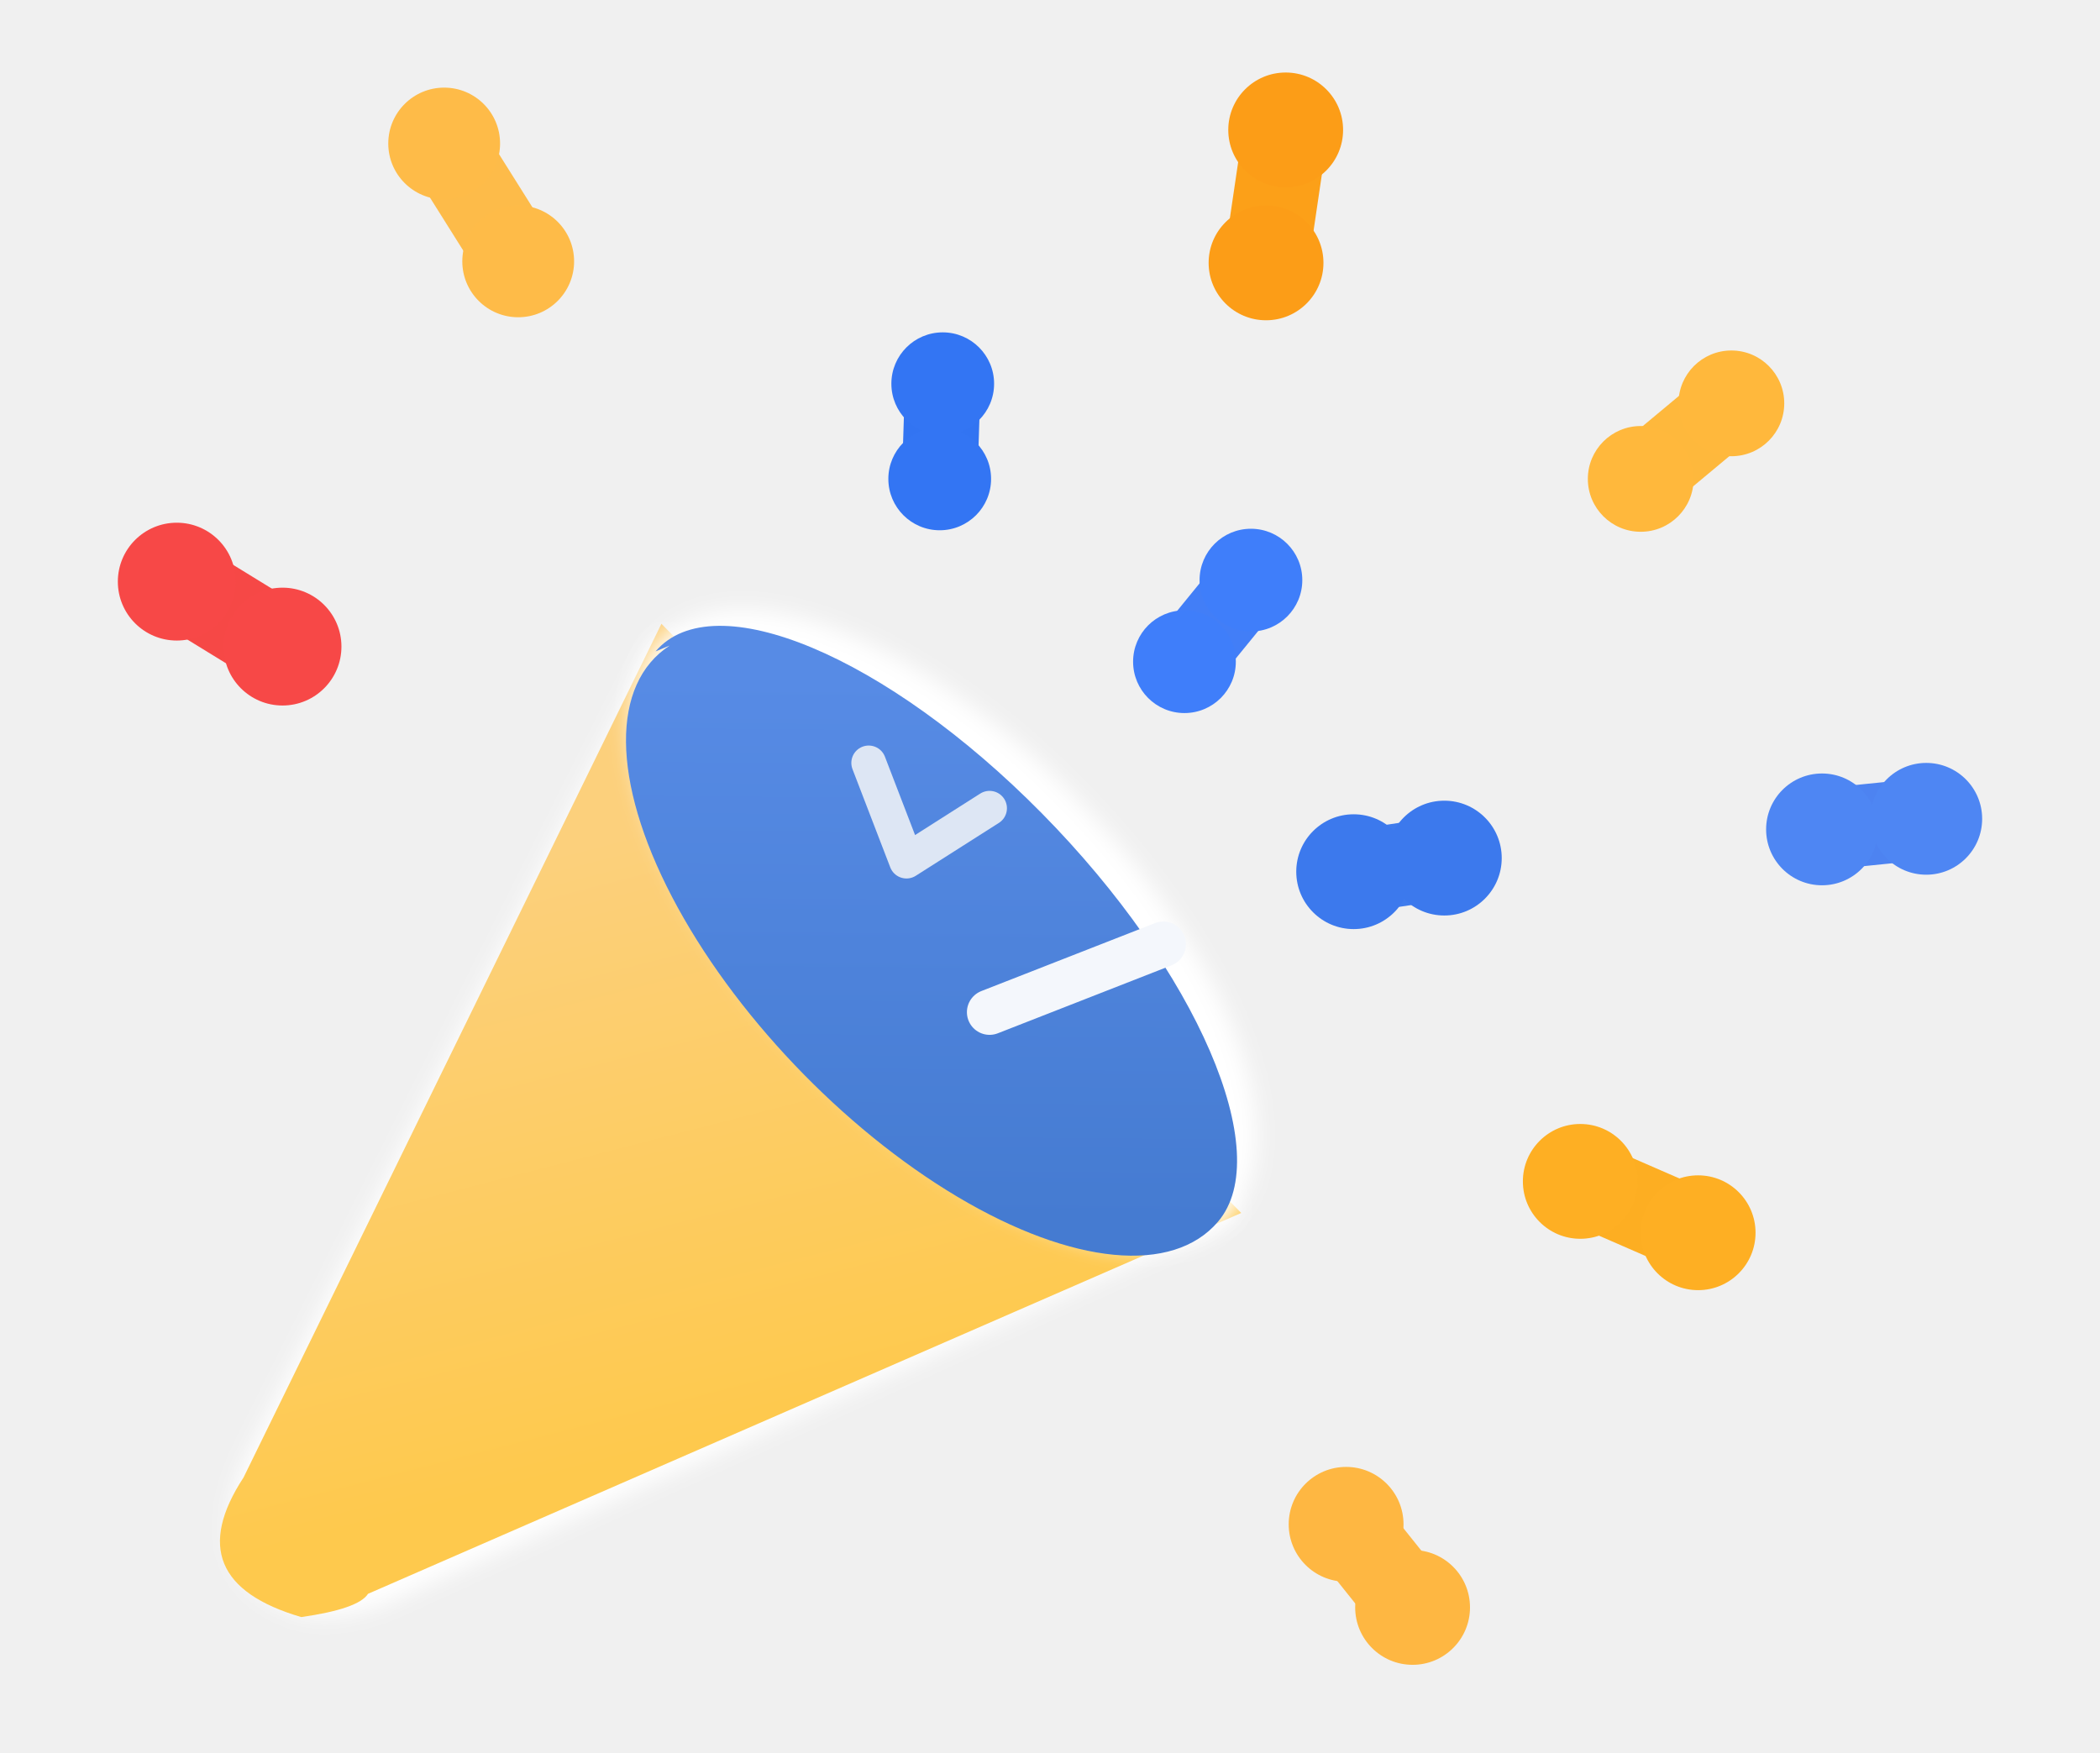
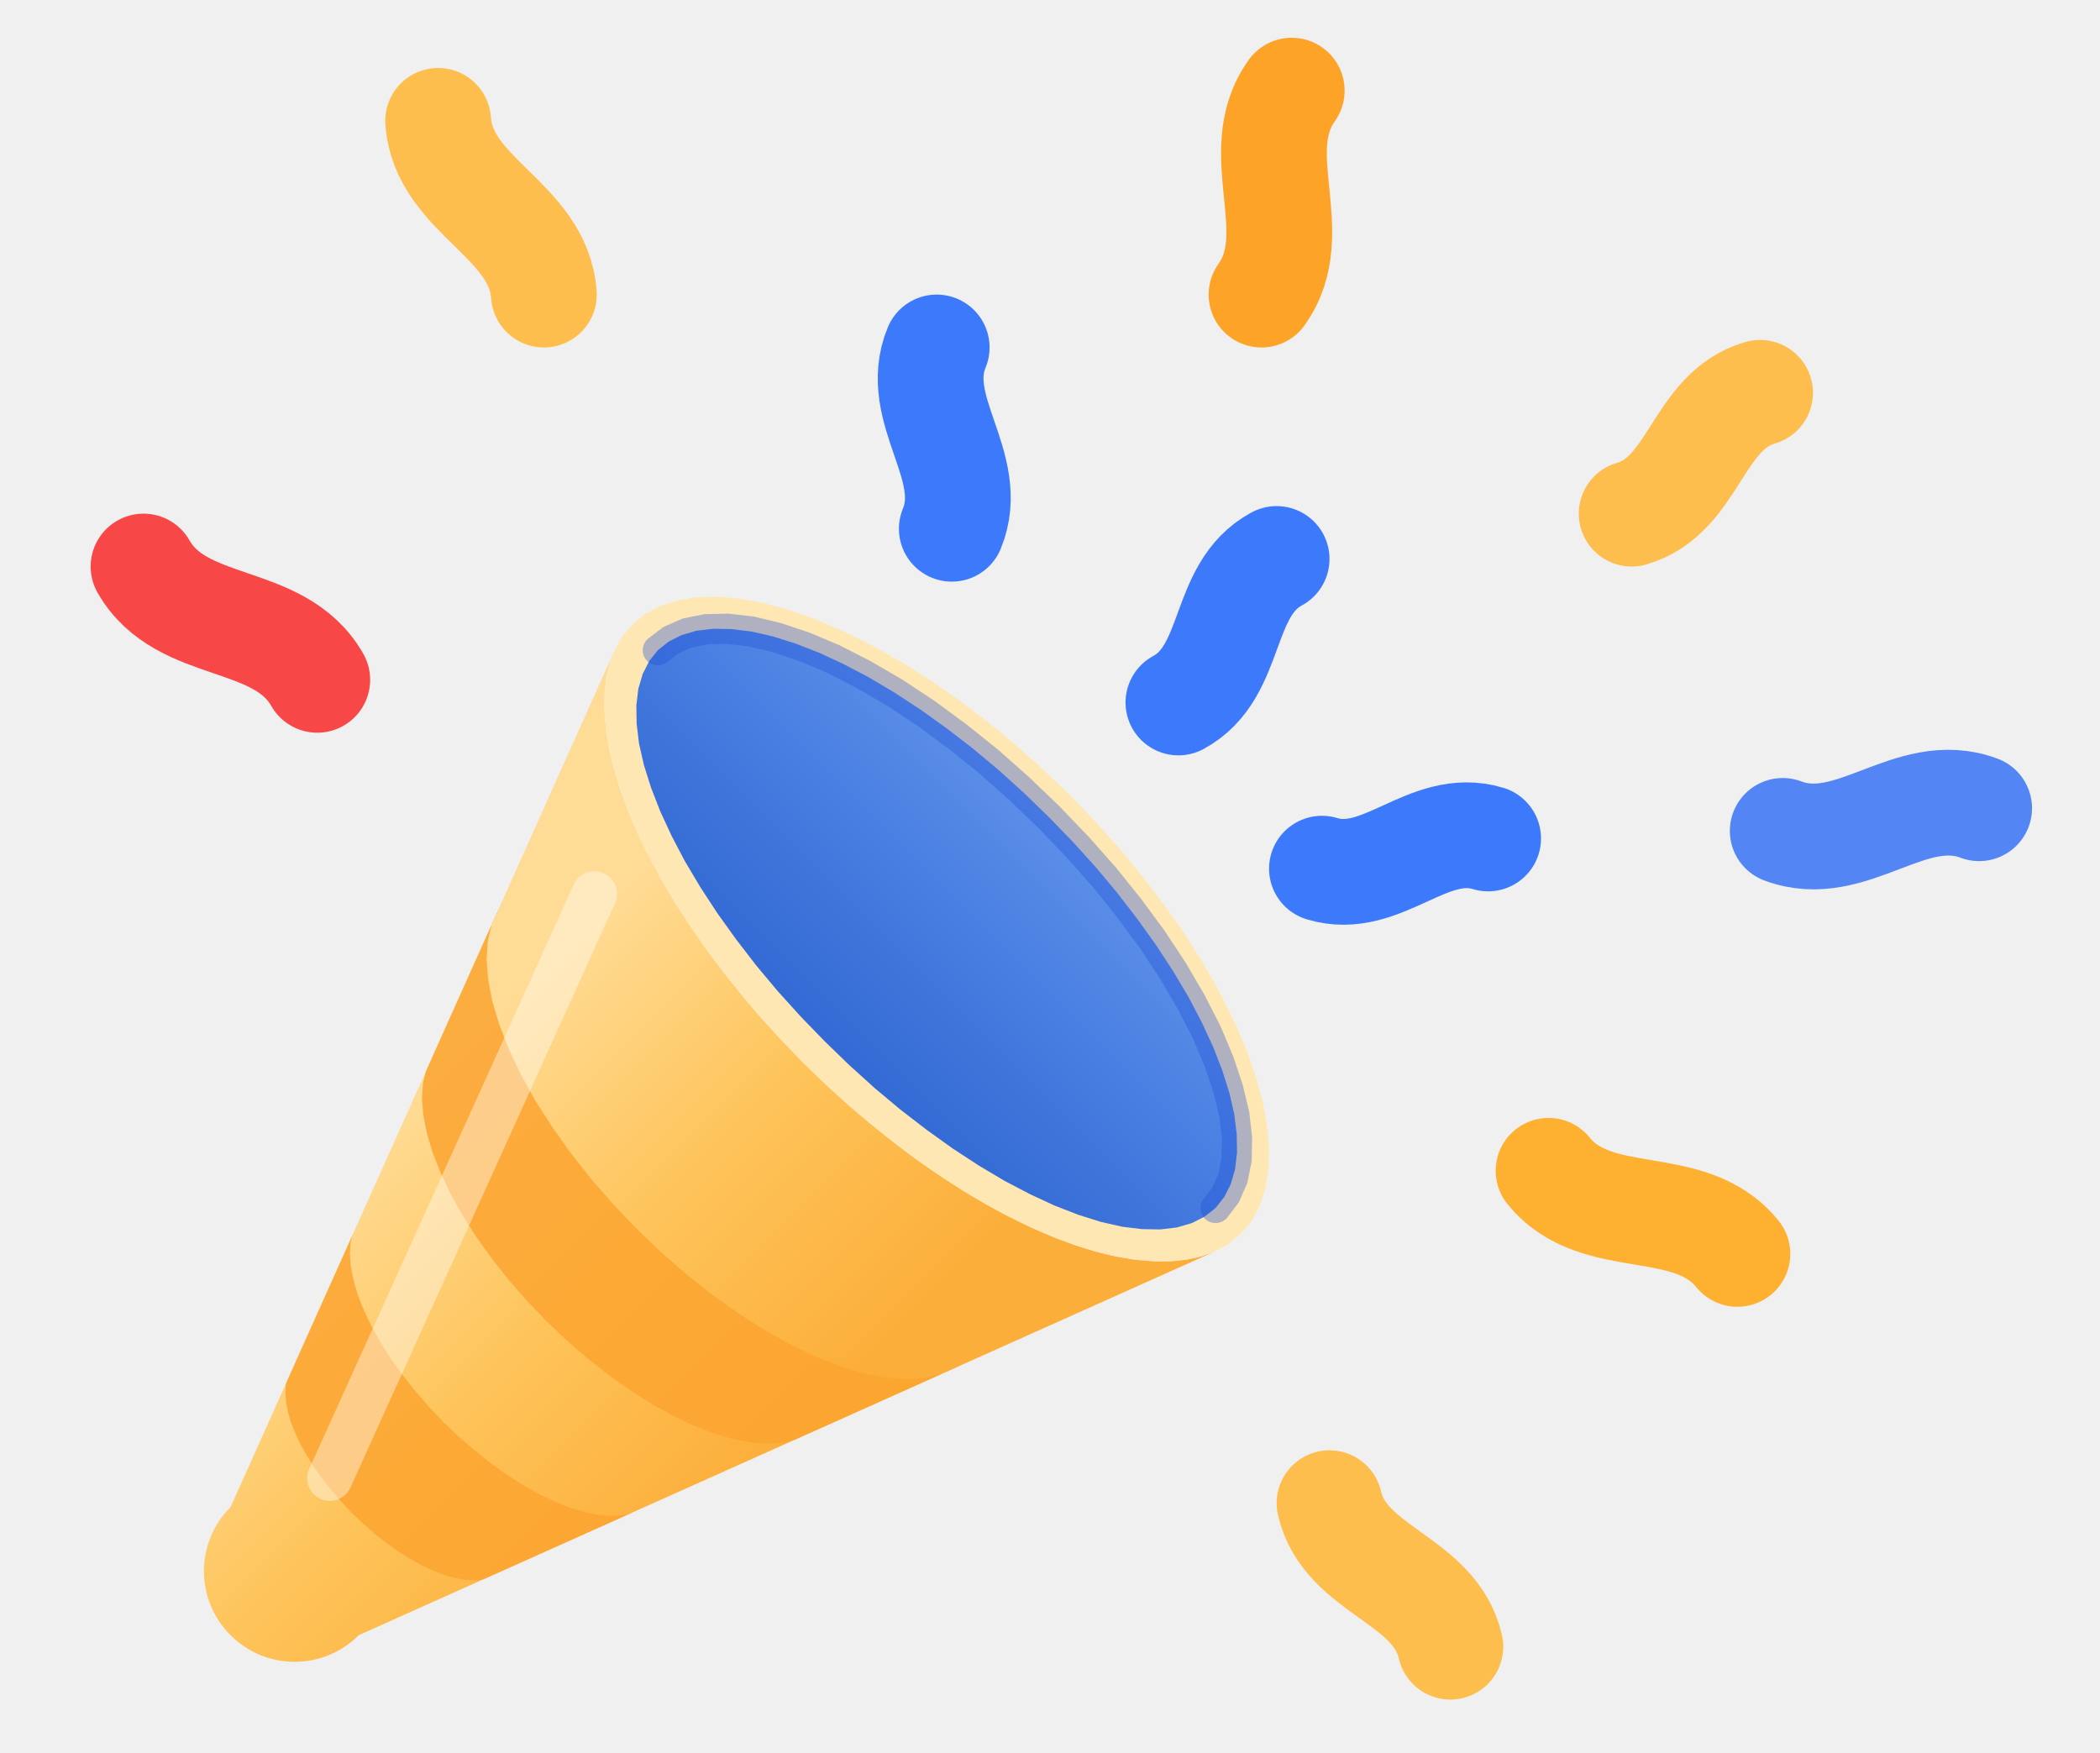
<svg xmlns="http://www.w3.org/2000/svg" viewBox="0 0 139 116" width="139" height="116">
  <defs>
-     <filter id="sfuma-bordo" filterUnits="userSpaceOnUse" x="0" y="0" width="139" height="116">
-       <feGaussianBlur data-fisso="1" stdDeviation="0.7" />
-     </filter>
-     <linearGradient id="giallo-cono" gradientUnits="userSpaceOnUse" x1="48.76" y1="105.43" x2="35.78" y2="55.04">
-       <stop offset="0.199" stop-color="#FEC94D" />
-       <stop offset="0.97" stop-color="#FCD07C" />
+     <linearGradient id="cono-luce" gradientUnits="userSpaceOnUse" x1="7.41" y1="91.91" x2="31.59" y2="116.09">
+       <stop offset="0" stop-color="#FFDC96" />
+       <stop offset="0.5" stop-color="#FEC45A" />
+       <stop offset="1" stop-color="#FCAE3A" />
    </linearGradient>
-     <linearGradient id="blu-bocca" gradientUnits="userSpaceOnUse" x1="-0.54" y1="43.91" x2="-0.85" y2="80.32">
-       <stop offset="0.015" stop-color="#578BE5" />
-       <stop offset="1" stop-color="#457BD1" />
+     <linearGradient id="dentro-luce" gradientUnits="userSpaceOnUse" x1="53.16" y1="70.34" x2="70.84" y2="52.66">
+       <stop offset="0" stop-color="#2F66D1" />
+       <stop offset="0.6" stop-color="#4A80E2" />
+       <stop offset="1" stop-color="#6293EA" />
    </linearGradient>
+     <clipPath id="cono-forma">
+       <path d="M80.43 82.83 L79.54 83.16 L78.56 83.38 L77.5 83.49 L76.37 83.49 L75.16 83.39 L73.89 83.18 L72.56 82.86 L71.18 82.43 L69.75 81.9 L68.28 81.27 L66.79 80.54 L65.27 79.72 L63.73 78.81 L62.19 77.81 L60.64 76.74 L59.1 75.58 L57.58 74.36 L56.07 73.08 L54.6 71.73 L53.16 70.34 L51.77 68.9 L50.42 67.43 L49.14 65.92 L47.92 64.4 L46.76 62.86 L45.69 61.31 L44.69 59.77 L43.78 58.23 L42.96 56.71 L42.23 55.22 L41.6 53.75 L41.07 52.32 L40.64 50.94 L40.32 49.61 L40.11 48.34 L40.01 47.13 L40.01 46 L40.12 44.94 L40.34 43.96 L40.67 43.07 L15.26 99.76 C12.91 102.1 12.91 105.9 15.26 108.24 C17.6 110.59 21.4 110.59 23.74 108.24 Z" />
+     </clipPath>
  </defs>
  <g id="coriandoli">
-     <g id="coriandolo-arancio-alto" fill="#FC9D17">
-       <path id="coriandolo-arancio-alto-vita" data-fisso="1" d="M85.1 8.6 L83.8 17.4" fill="none" stroke="#FCA018" stroke-width="5.6" stroke-linecap="round" />
-       <circle id="coriandolo-arancio-alto-testa" data-fisso="1" cx="85.1" cy="8.6" r="3.8" />
-       <circle id="coriandolo-arancio-alto-coda" data-fisso="1" cx="83.8" cy="17.4" r="3.8" />
+     <path id="coriandolo-1" d="M29 8 C29.35 12.98 35.64 14.52 36 19.5" stroke="#FEBE4E" stroke-width="7" stroke-linecap="round" fill="none" />
+     <path id="coriandolo-2" d="M85.5 6 C82.55 10.12 86.45 15.38 83.5 19.5" stroke="#FDA328" stroke-width="7" stroke-linecap="round" fill="none" />
+     <path id="coriandolo-3" d="M62 23 C60.29 27.13 64.71 30.87 63 35" stroke="#3C7AFB" stroke-width="7" stroke-linecap="round" fill="none" />
+     <path id="coriandolo-4" d="M9.5 37.5 C12.02 41.93 18.48 40.57 21 45" stroke="#F74847" stroke-width="7" stroke-linecap="round" fill="none" />
+     <path id="coriandolo-5" d="M116.5 26 C112.33 27.2 112.17 32.8 108 34" stroke="#FEBE4E" stroke-width="7" stroke-linecap="round" fill="none" />
+     <path id="coriandolo-6" d="M84.5 37 C80.74 39.03 81.76 44.47 78 46.5" stroke="#3C7AFB" stroke-width="7" stroke-linecap="round" fill="none" />
+     <path id="coriandolo-7" d="M87.5 57.5 C91.47 58.71 94.53 54.29 98.5 55.5" stroke="#3C7AFB" stroke-width="7" stroke-linecap="round" fill="none" />
+     <path id="coriandolo-8" d="M118 55 C122.55 56.72 126.46 51.78 131 53.5" stroke="#5386F4" stroke-width="7" stroke-linecap="round" fill="none" />
+     <path id="coriandolo-9" d="M102.5 77.5 C105.69 81.44 111.81 79.06 115 83" stroke="#FEB030" stroke-width="7" stroke-linecap="round" fill="none" />
+     <path id="coriandolo-10" d="M88 99.5 C89.03 104 94.97 104.5 96 109" stroke="#FEBE4E" stroke-width="7" stroke-linecap="round" fill="none" />
+   </g>
+   <g id="cono">
+     <path id="cono-corpo" d="M80.43 82.83 L79.54 83.16 L78.56 83.38 L77.5 83.49 L76.37 83.49 L75.16 83.39 L73.89 83.18 L72.56 82.86 L71.18 82.43 L69.75 81.9 L68.28 81.27 L66.79 80.54 L65.27 79.72 L63.73 78.81 L62.19 77.81 L60.64 76.74 L59.1 75.58 L57.58 74.36 L56.07 73.08 L54.6 71.73 L53.16 70.34 L51.77 68.9 L50.42 67.43 L49.14 65.92 L47.92 64.4 L46.76 62.86 L45.69 61.31 L44.69 59.77 L43.78 58.23 L42.96 56.71 L42.23 55.22 L41.6 53.75 L41.07 52.32 L40.64 50.94 L40.32 49.61 L40.11 48.34 L40.01 47.13 L40.01 46 L40.12 44.94 L40.34 43.96 L40.67 43.07 L15.26 99.76 C12.91 102.1 12.91 105.9 15.26 108.24 C17.6 110.59 21.4 110.59 23.74 108.24 Z" fill="url(#cono-luce)" />
+     <g id="cono-fasce" clip-path="url(#cono-forma)" fill="#FCA530" opacity="0.85">
+       <path id="cono-fascia-1" d="M44.43 100.88 L42.53 99.85 L41.94 100.13 L41.27 100.29 L40.5 100.34 L39.66 100.28 L38.76 100.1 L37.79 99.82 L36.78 99.42 L35.74 98.92 L34.67 98.33 L33.58 97.64 L32.5 96.87 L31.43 96.02 L30.38 95.11 L29.36 94.14 L28.39 93.12 L27.48 92.07 L26.63 91 L25.86 89.92 L25.17 88.83 L24.58 87.76 L24.08 86.72 L23.68 85.71 L23.4 84.74 L23.22 83.84 L23.16 83 L23.21 82.23 L23.37 81.56 L23.65 80.97 L22.62 79.07 L18.1 89 L19.24 90.76 L19.04 91.18 L18.92 91.66 L18.89 92.21 L18.93 92.81 L19.06 93.46 L19.26 94.15 L19.55 94.87 L19.9 95.62 L20.33 96.38 L20.82 97.16 L21.37 97.93 L21.98 98.7 L22.63 99.45 L23.32 100.18 L24.05 100.87 L24.8 101.52 L25.57 102.13 L26.34 102.68 L27.12 103.17 L27.88 103.6 L28.63 103.95 L29.35 104.24 L30.04 104.44 L30.69 104.57 L31.29 104.61 L31.84 104.58 L32.32 104.46 L32.74 104.26 L34.5 105.4 Z" />
+       <path id="cono-fascia-2" d="M65.46 91.31 L63.26 90.51 L62.32 90.95 L61.24 91.21 L60.01 91.29 L58.67 91.19 L57.21 90.91 L55.67 90.45 L54.05 89.82 L52.37 89.02 L50.65 88.07 L48.92 86.96 L47.18 85.73 L45.46 84.37 L43.78 82.91 L42.15 81.35 L40.59 79.72 L39.13 78.04 L37.77 76.32 L36.54 74.58 L35.43 72.85 L34.48 71.13 L33.68 69.45 L33.05 67.83 L32.59 66.29 L32.31 64.83 L32.21 63.49 L32.29 62.26 L32.55 61.18 L32.99 60.24 L32.19 58.04 L27.67 67.97 L28.58 70.03 L28.22 70.8 L28 71.69 L27.93 72.7 L28.02 73.81 L28.25 75 L28.63 76.27 L29.15 77.6 L29.8 78.98 L30.59 80.4 L31.49 81.82 L32.51 83.25 L33.63 84.67 L34.83 86.05 L36.11 87.39 L37.45 88.67 L38.83 89.87 L40.25 90.99 L41.68 92.01 L43.1 92.91 L44.52 93.7 L45.9 94.35 L47.23 94.87 L48.5 95.25 L49.69 95.48 L50.8 95.57 L51.81 95.5 L52.7 95.28 L53.47 94.92 L55.53 95.83 Z" />
    </g>
-     <g id="coriandolo-giallo-sinistra" fill="#FEBB48">
-       <path id="coriandolo-giallo-sinistra-vita" data-fisso="1" d="M29.4 9.5 L34.3 17.3" fill="none" stroke="#FDBB49" stroke-width="5.4" stroke-linecap="round" />
-       <circle id="coriandolo-giallo-sinistra-testa" data-fisso="1" cx="29.4" cy="9.5" r="3.7" />
-       <circle id="coriandolo-giallo-sinistra-coda" data-fisso="1" cx="34.3" cy="17.3" r="3.7" />
-     </g>
-     <g id="coriandolo-blu-alto" fill="#3375F3">
-       <path id="coriandolo-blu-alto-vita" data-fisso="1" d="M62.4 25.4 L62.2 31.7" fill="none" stroke="#3274F2" stroke-width="5.0" stroke-linecap="round" />
-       <circle id="coriandolo-blu-alto-testa" data-fisso="1" cx="62.4" cy="25.4" r="3.4" />
-       <circle id="coriandolo-blu-alto-coda" data-fisso="1" cx="62.2" cy="31.7" r="3.4" />
-     </g>
-     <g id="coriandolo-giallo-destra" fill="#FFB83C">
-       <path id="coriandolo-giallo-destra-vita" data-fisso="1" d="M114.6 26.7 L108.6 31.7" fill="none" stroke="#FEB83C" stroke-width="5.2" stroke-linecap="round" />
-       <circle id="coriandolo-giallo-destra-testa" data-fisso="1" cx="114.6" cy="26.7" r="3.5" />
-       <circle id="coriandolo-giallo-destra-coda" data-fisso="1" cx="108.6" cy="31.7" r="3.5" />
-     </g>
-     <g id="coriandolo-blu-diagonale" fill="#3F7EFA">
-       <path id="coriandolo-blu-diagonale-vita" data-fisso="1" d="M82.8 38.4 L78.4 43.8" fill="none" stroke="#427EF7" stroke-width="5.0" stroke-linecap="round" />
-       <circle id="coriandolo-blu-diagonale-testa" data-fisso="1" cx="82.8" cy="38.4" r="3.4" />
-       <circle id="coriandolo-blu-diagonale-coda" data-fisso="1" cx="78.4" cy="43.8" r="3.4" />
-     </g>
-     <g id="coriandolo-rosso" fill="#F74847">
-       <path id="coriandolo-rosso-vita" data-fisso="1" d="M11.7 38.5 L18.7 42.8" fill="none" stroke="#F64846" stroke-width="5.8" stroke-linecap="round" />
-       <circle id="coriandolo-rosso-testa" data-fisso="1" cx="11.7" cy="38.5" r="3.9" />
-       <circle id="coriandolo-rosso-coda" data-fisso="1" cx="18.7" cy="42.8" r="3.9" />
-     </g>
-     <g id="coriandolo-blu-destra" fill="#4E86F3">
-       <path id="coriandolo-blu-destra-vita" data-fisso="1" d="M120.6 54.9 L127.5 54.2" fill="none" stroke="#4D83F1" stroke-width="5.4" stroke-linecap="round" />
-       <circle id="coriandolo-blu-destra-testa" data-fisso="1" cx="120.6" cy="54.9" r="3.7" />
-       <circle id="coriandolo-blu-destra-coda" data-fisso="1" cx="127.5" cy="54.2" r="3.7" />
-     </g>
-     <g id="coriandolo-blu-centro" fill="#3C79ED">
-       <path id="coriandolo-blu-centro-vita" data-fisso="1" d="M89.6 57.7 L95.6 56.8" fill="none" stroke="#3F7CED" stroke-width="5.5" stroke-linecap="round" />
-       <circle id="coriandolo-blu-centro-testa" data-fisso="1" cx="89.6" cy="57.7" r="3.8" />
-       <circle id="coriandolo-blu-centro-coda" data-fisso="1" cx="95.6" cy="56.8" r="3.8" />
-     </g>
-     <g id="coriandolo-arancio-destra" fill="#FEAF23">
-       <path id="coriandolo-arancio-destra-vita" data-fisso="1" d="M104.6 78.2 L112.4 81.6" fill="none" stroke="#FDAE22" stroke-width="5.6" stroke-linecap="round" />
-       <circle id="coriandolo-arancio-destra-testa" data-fisso="1" cx="104.6" cy="78.2" r="3.8" />
-       <circle id="coriandolo-arancio-destra-coda" data-fisso="1" cx="112.4" cy="81.6" r="3.8" />
-     </g>
-     <g id="coriandolo-giallo-basso" fill="#FEB742">
-       <path id="coriandolo-giallo-basso-vita" data-fisso="1" d="M89.1 100.9 L93.5 106.4" fill="none" stroke="#FEB743" stroke-width="5.6" stroke-linecap="round" />
-       <circle id="coriandolo-giallo-basso-testa" data-fisso="1" cx="89.1" cy="100.9" r="3.8" />
-       <circle id="coriandolo-giallo-basso-coda" data-fisso="1" cx="93.5" cy="106.4" r="3.8" />
-     </g>
-   </g>
-   <g id="trombetta">
-     <path id="trombetta-alone" data-fisso="1" data-maglia="no" d="M44 43 L17 97 Q14 104 20 106 Q22 106.5 25 105.5 L81 80 Z" fill="#FFFFFF" stroke="#FFFFFF" stroke-width="1.6" stroke-linejoin="round" filter="url(#sfuma-bordo)" />
-     <path id="trombetta-cono" d="M43.78 41.29 L16.12 97.8 Q11.66 104.61 19.94 107.04 Q23.73 106.5 24.36 105.5 L82.16 80.29 Z" fill="url(#giallo-cono)" />
-     <path id="trombetta-bocca-alone" data-fisso="1" data-maglia="no" d="M44.4 42.8 A26 11.5 46 1 0 80.6 80.2 A26 11.5 46 1 0 44.4 42.8 Z" fill="#FFFFFF" stroke="#FFFFFF" stroke-width="1.6" filter="url(#sfuma-bordo)" />
-     <path id="trombetta-bocca" d="M44.33 42.73 A26.39 12.31 45.77 1 0 80.62 80.87 A25.9 10.42 46.36 1 0 43.39 43.12 Z" fill="url(#blu-bocca)" />
-     <path id="coriandolo-bianco-1" data-fisso="1" d="M57.5 50.5 L60 57 L65.5 53.5" fill="none" stroke="#DDE6F4" stroke-width="2.3" stroke-linecap="round" stroke-linejoin="round" />
-     <path id="coriandolo-bianco-2" data-fisso="1" d="M65.5 67 L77 62.5" fill="none" stroke="#F4F7FC" stroke-width="3" stroke-linecap="round" />
+     <path id="cono-riflesso" d="M21.83 97.85 L39.34 59.17" stroke="#FFFFFF" stroke-opacity="0.4" stroke-width="3" stroke-linecap="round" clip-path="url(#cono-forma)" />
+     <path id="bocca-orlo" d="M82.15 81.65 L81.31 82.35 L80.31 82.88 L79.18 83.25 L77.91 83.46 L76.53 83.5 L75.03 83.37 L73.44 83.08 L71.76 82.62 L70 82 L68.18 81.22 L66.32 80.3 L64.42 79.23 L62.51 78.03 L60.59 76.7 L58.68 75.25 L56.79 73.7 L54.95 72.06 L53.16 70.34 L51.44 68.55 L49.8 66.71 L48.25 64.82 L46.8 62.91 L45.47 60.99 L44.27 59.08 L43.2 57.18 L42.28 55.32 L41.5 53.5 L40.88 51.74 L40.42 50.06 L40.13 48.47 L40 46.97 L40.04 45.59 L40.25 44.32 L40.62 43.19 L41.15 42.19 L41.85 41.35 L42.69 40.65 L43.69 40.12 L44.82 39.75 L46.09 39.54 L47.47 39.5 L48.97 39.63 L50.56 39.92 L52.24 40.38 L54 41 L55.82 41.78 L57.68 42.7 L59.58 43.77 L61.49 44.97 L63.41 46.3 L65.32 47.75 L67.21 49.3 L69.05 50.94 L70.84 52.66 L72.56 54.45 L74.2 56.29 L75.75 58.18 L77.2 60.09 L78.53 62.01 L79.73 63.92 L80.8 65.82 L81.72 67.68 L82.5 69.5 L83.12 71.26 L83.58 72.94 L83.87 74.53 L84 76.03 L83.96 77.41 L83.75 78.68 L83.38 79.81 L82.85 80.81 Z" fill="#FFE7B3" />
+     <path id="bocca-dentro" d="M80.46 79.96 L79.74 80.53 L78.89 80.96 L77.9 81.25 L76.8 81.38 L75.59 81.36 L74.27 81.2 L72.86 80.88 L71.37 80.41 L69.8 79.8 L68.18 79.05 L66.5 78.17 L64.8 77.16 L63.07 76.03 L61.34 74.79 L59.6 73.45 L57.89 72.02 L56.21 70.5 L54.58 68.92 L53 67.29 L51.48 65.61 L50.05 63.9 L48.71 62.16 L47.47 60.43 L46.34 58.7 L45.33 57 L44.45 55.32 L43.7 53.7 L43.09 52.13 L42.62 50.64 L42.3 49.23 L42.14 47.91 L42.12 46.7 L42.25 45.6 L42.54 44.61 L42.97 43.76 L43.54 43.04 L44.26 42.47 L45.11 42.04 L46.1 41.75 L47.2 41.62 L48.41 41.64 L49.73 41.8 L51.14 42.12 L52.63 42.59 L54.2 43.2 L55.82 43.95 L57.5 44.83 L59.2 45.84 L60.93 46.97 L62.66 48.21 L64.4 49.55 L66.11 50.98 L67.79 52.5 L69.42 54.08 L71 55.71 L72.52 57.39 L73.95 59.1 L75.29 60.84 L76.53 62.57 L77.66 64.3 L78.67 66 L79.55 67.68 L80.3 69.3 L80.91 70.87 L81.38 72.36 L81.7 73.77 L81.86 75.09 L81.88 76.3 L81.75 77.4 L81.46 78.39 L81.03 79.24 Z" fill="url(#dentro-luce)" />
+     <path id="bocca-ombra" d="M43.54 43.04 L44.42 42.37 L45.49 41.9 L46.74 41.65 L48.16 41.62 L49.73 41.8 L51.43 42.21 L53.25 42.82 L55.17 43.63 L57.16 44.65 L59.2 45.84 L61.28 47.21 L63.36 48.74 L65.43 50.4 L67.45 52.19 L69.42 54.08 L71.31 56.05 L73.1 58.07 L74.76 60.14 L76.29 62.22 L77.66 64.3 L78.85 66.34 L79.87 68.33 L80.68 70.25 L81.29 72.07 L81.7 73.77 L81.88 75.34 L81.85 76.76 L81.6 78.01 L81.13 79.08 L80.46 79.96" stroke="#1D4ED8" stroke-opacity="0.35" stroke-width="2" fill="none" stroke-linecap="round" />
  </g>
</svg>
